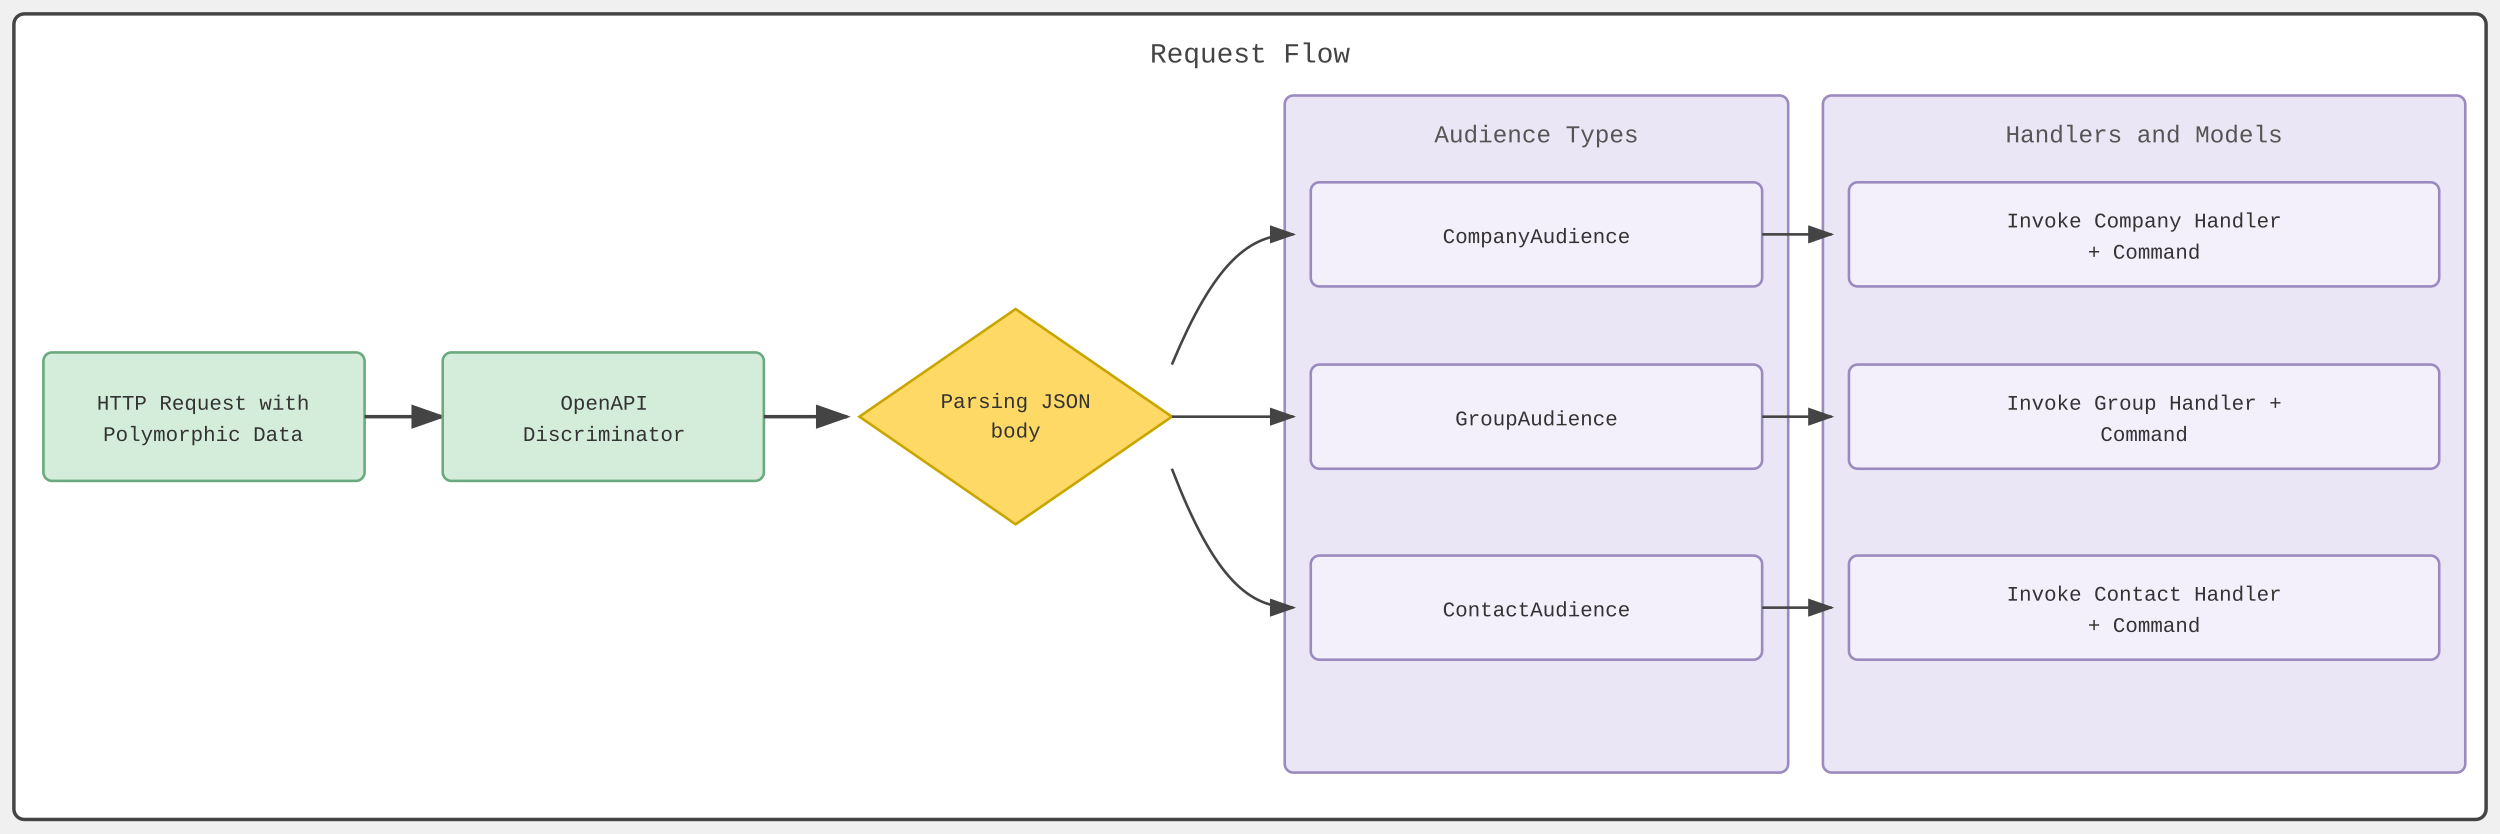
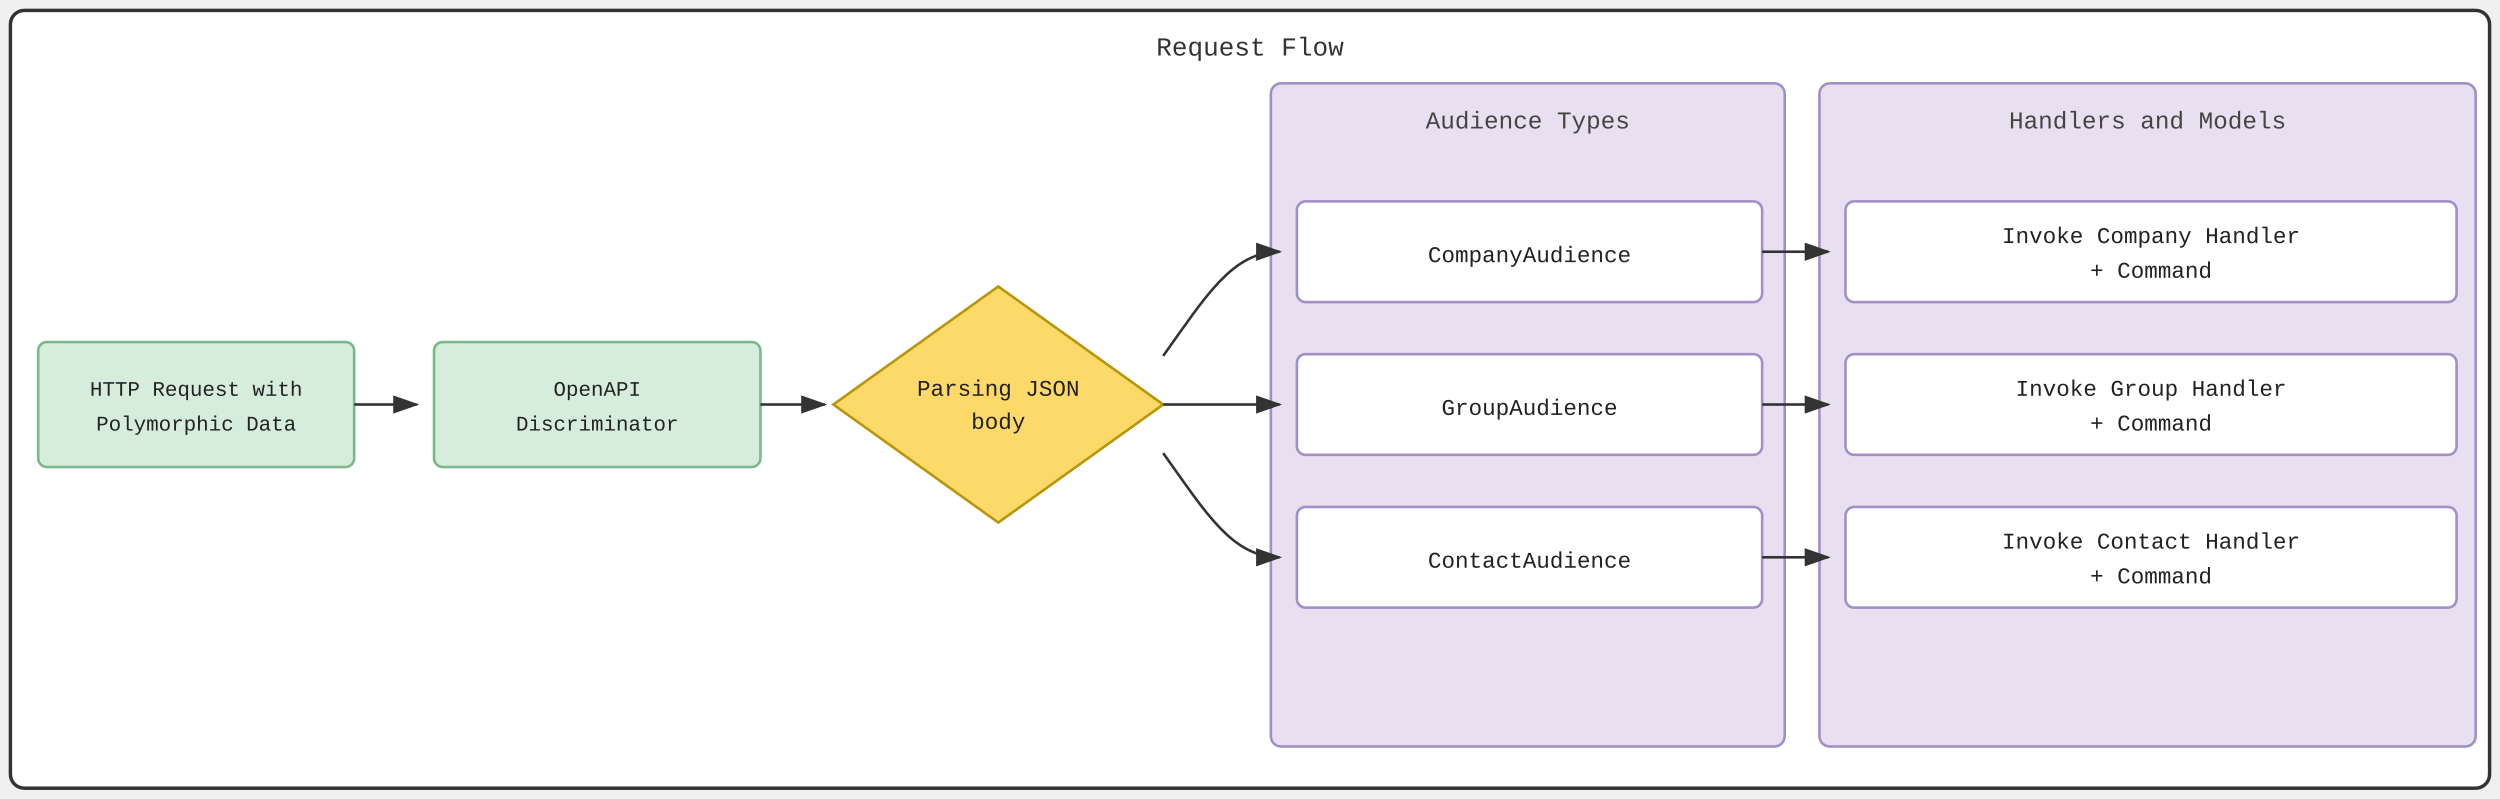
- <svg xmlns="http://www.w3.org/2000/svg" viewBox="0 0 1440 480" font-family="'Courier New', Courier, monospace">
+ <svg xmlns="http://www.w3.org/2000/svg" viewBox="0 0 1440 460" font-family="'Courier New', Courier, monospace">
  <defs>
    <marker id="arrow" markerWidth="10" markerHeight="7" refX="9" refY="3.5" orient="auto">
-       <polygon points="0 0, 10 3.5, 0 7" fill="#444" />
+       <polygon points="0 0, 10 3.5, 0 7" fill="#333" />
    </marker>
  </defs>
-   <rect x="8" y="8" width="1424" height="464" fill="white" stroke="#444" stroke-width="2" rx="6" />
-   <text x="720" y="36" text-anchor="middle" font-size="16" fill="#444">Request Flow</text>
-   <rect x="740" y="55" width="290" height="390" fill="#ebe6f5" stroke="#9b8abf" stroke-width="1.5" rx="5" />
-   <text x="885" y="82" text-anchor="middle" font-size="14" fill="#555">Audience Types</text>
-   <rect x="1050" y="55" width="370" height="390" fill="#ebe6f5" stroke="#9b8abf" stroke-width="1.5" rx="5" />
-   <text x="1235" y="82" text-anchor="middle" font-size="14" fill="#555">Handlers and Models</text>
-   <rect x="25" y="203" width="185" height="74" fill="#d4edda" stroke="#6aaa7e" stroke-width="1.5" rx="5" />
-   <text x="117" y="236" text-anchor="middle" font-size="12" fill="#333">HTTP Request with</text>
-   <text x="117" y="254" text-anchor="middle" font-size="12" fill="#333">Polymorphic Data</text>
-   <line x1="210" y1="240" x2="255" y2="240" stroke="#444" stroke-width="2" marker-end="url(#arrow)" />
-   <rect x="255" y="203" width="185" height="74" fill="#d4edda" stroke="#6aaa7e" stroke-width="1.5" rx="5" />
-   <text x="348" y="236" text-anchor="middle" font-size="12" fill="#333">OpenAPI</text>
-   <text x="348" y="254" text-anchor="middle" font-size="12" fill="#333">Discriminator</text>
-   <line x1="440" y1="240" x2="488" y2="240" stroke="#444" stroke-width="2" marker-end="url(#arrow)" />
-   <polygon points="585,178 675,240 585,302 495,240" fill="#ffd966" stroke="#c9a500" stroke-width="1.5" />
-   <text x="585" y="235" text-anchor="middle" font-size="12" fill="#333">Parsing JSON</text>
-   <text x="585" y="252" text-anchor="middle" font-size="12" fill="#333">body</text>
-   <path d="M 675 210 C 700 150, 720 135, 745 135" stroke="#444" stroke-width="1.5" fill="none" marker-end="url(#arrow)" />
-   <line x1="675" y1="240" x2="745" y2="240" stroke="#444" stroke-width="1.5" marker-end="url(#arrow)" />
-   <path d="M 675 270 C 700 335, 720 350, 745 350" stroke="#444" stroke-width="1.5" fill="none" marker-end="url(#arrow)" />
-   <rect x="755" y="105" width="260" height="60" fill="#f3f0fb" stroke="#9b8abf" stroke-width="1.5" rx="5" />
-   <text x="885" y="140" text-anchor="middle" font-size="12" fill="#333">CompanyAudience</text>
-   <rect x="755" y="210" width="260" height="60" fill="#f3f0fb" stroke="#9b8abf" stroke-width="1.5" rx="5" />
-   <text x="885" y="245" text-anchor="middle" font-size="12" fill="#333">GroupAudience</text>
-   <rect x="755" y="320" width="260" height="60" fill="#f3f0fb" stroke="#9b8abf" stroke-width="1.5" rx="5" />
-   <text x="885" y="355" text-anchor="middle" font-size="12" fill="#333">ContactAudience</text>
-   <line x1="1015" y1="135" x2="1055" y2="135" stroke="#444" stroke-width="1.5" marker-end="url(#arrow)" />
-   <line x1="1015" y1="240" x2="1055" y2="240" stroke="#444" stroke-width="1.5" marker-end="url(#arrow)" />
-   <line x1="1015" y1="350" x2="1055" y2="350" stroke="#444" stroke-width="1.5" marker-end="url(#arrow)" />
-   <rect x="1065" y="105" width="340" height="60" fill="#f3f0fb" stroke="#9b8abf" stroke-width="1.5" rx="5" />
-   <text x="1235" y="131" text-anchor="middle" font-size="12" fill="#333">Invoke Company Handler</text>
-   <text x="1235" y="149" text-anchor="middle" font-size="12" fill="#333">+ Command</text>
-   <rect x="1065" y="210" width="340" height="60" fill="#f3f0fb" stroke="#9b8abf" stroke-width="1.5" rx="5" />
-   <text x="1235" y="236" text-anchor="middle" font-size="12" fill="#333">Invoke Group Handler +</text>
-   <text x="1235" y="254" text-anchor="middle" font-size="12" fill="#333">Command</text>
-   <rect x="1065" y="320" width="340" height="60" fill="#f3f0fb" stroke="#9b8abf" stroke-width="1.5" rx="5" />
-   <text x="1235" y="346" text-anchor="middle" font-size="12" fill="#333">Invoke Contact Handler</text>
-   <text x="1235" y="364" text-anchor="middle" font-size="12" fill="#333">+ Command</text>
+   <rect x="6" y="6" width="1428" height="448" fill="white" stroke="#333" stroke-width="2" rx="8" />
+   <text x="720" y="32" text-anchor="middle" font-size="15" fill="#333">Request Flow</text>
+   <rect x="732" y="48" width="296" height="382" fill="#e8e0f0" stroke="#a090c8" stroke-width="1.5" rx="6" />
+   <text x="880" y="74" text-anchor="middle" font-size="14" fill="#444">Audience Types</text>
+   <rect x="1048" y="48" width="378" height="382" fill="#e8e0f0" stroke="#a090c8" stroke-width="1.5" rx="6" />
+   <text x="1237" y="74" text-anchor="middle" font-size="14" fill="#444">Handlers and Models</text>
+   <rect x="22" y="197" width="182" height="72" fill="#d6eddc" stroke="#7ab88a" stroke-width="1.5" rx="5" />
+   <text x="113" y="228" text-anchor="middle" font-size="12" fill="#222">HTTP Request with</text>
+   <text x="113" y="248" text-anchor="middle" font-size="12" fill="#222">Polymorphic Data</text>
+   <line x1="204" y1="233" x2="240" y2="233" stroke="#333" stroke-width="1.5" marker-end="url(#arrow)" />
+   <rect x="250" y="197" width="188" height="72" fill="#d6eddc" stroke="#7ab88a" stroke-width="1.5" rx="5" />
+   <text x="344" y="228" text-anchor="middle" font-size="12" fill="#222">OpenAPI</text>
+   <text x="344" y="248" text-anchor="middle" font-size="12" fill="#222">Discriminator</text>
+   <line x1="438" y1="233" x2="475" y2="233" stroke="#333" stroke-width="1.5" marker-end="url(#arrow)" />
+   <polygon points="575,165 670,233 575,301 480,233" fill="#fdd96a" stroke="#b8960a" stroke-width="1.5" />
+   <text x="575" y="228" text-anchor="middle" font-size="13" fill="#222">Parsing JSON</text>
+   <text x="575" y="247" text-anchor="middle" font-size="13" fill="#222">body</text>
+   <path d="M 670 205 C 695 170, 710 145, 737 145" stroke="#333" stroke-width="1.5" fill="none" marker-end="url(#arrow)" />
+   <line x1="670" y1="233" x2="737" y2="233" stroke="#333" stroke-width="1.5" marker-end="url(#arrow)" />
+   <path d="M 670 261 C 695 296, 710 321, 737 321" stroke="#333" stroke-width="1.5" fill="none" marker-end="url(#arrow)" />
+   <rect x="747" y="116" width="268" height="58" fill="white" stroke="#a090c8" stroke-width="1.5" rx="5" />
+   <text x="881" y="151" text-anchor="middle" font-size="13" fill="#222">CompanyAudience</text>
+   <rect x="747" y="204" width="268" height="58" fill="white" stroke="#a090c8" stroke-width="1.5" rx="5" />
+   <text x="881" y="239" text-anchor="middle" font-size="13" fill="#222">GroupAudience</text>
+   <rect x="747" y="292" width="268" height="58" fill="white" stroke="#a090c8" stroke-width="1.5" rx="5" />
+   <text x="881" y="327" text-anchor="middle" font-size="13" fill="#222">ContactAudience</text>
+   <line x1="1015" y1="145" x2="1053" y2="145" stroke="#333" stroke-width="1.5" marker-end="url(#arrow)" />
+   <line x1="1015" y1="233" x2="1053" y2="233" stroke="#333" stroke-width="1.5" marker-end="url(#arrow)" />
+   <line x1="1015" y1="321" x2="1053" y2="321" stroke="#333" stroke-width="1.5" marker-end="url(#arrow)" />
+   <rect x="1063" y="116" width="352" height="58" fill="white" stroke="#a090c8" stroke-width="1.5" rx="5" />
+   <text x="1239" y="140" text-anchor="middle" font-size="13" fill="#222">Invoke Company Handler</text>
+   <text x="1239" y="160" text-anchor="middle" font-size="13" fill="#222">+ Command</text>
+   <rect x="1063" y="204" width="352" height="58" fill="white" stroke="#a090c8" stroke-width="1.5" rx="5" />
+   <text x="1239" y="228" text-anchor="middle" font-size="13" fill="#222">Invoke Group Handler</text>
+   <text x="1239" y="248" text-anchor="middle" font-size="13" fill="#222">+ Command</text>
+   <rect x="1063" y="292" width="352" height="58" fill="white" stroke="#a090c8" stroke-width="1.5" rx="5" />
+   <text x="1239" y="316" text-anchor="middle" font-size="13" fill="#222">Invoke Contact Handler</text>
+   <text x="1239" y="336" text-anchor="middle" font-size="13" fill="#222">+ Command</text>
</svg>
